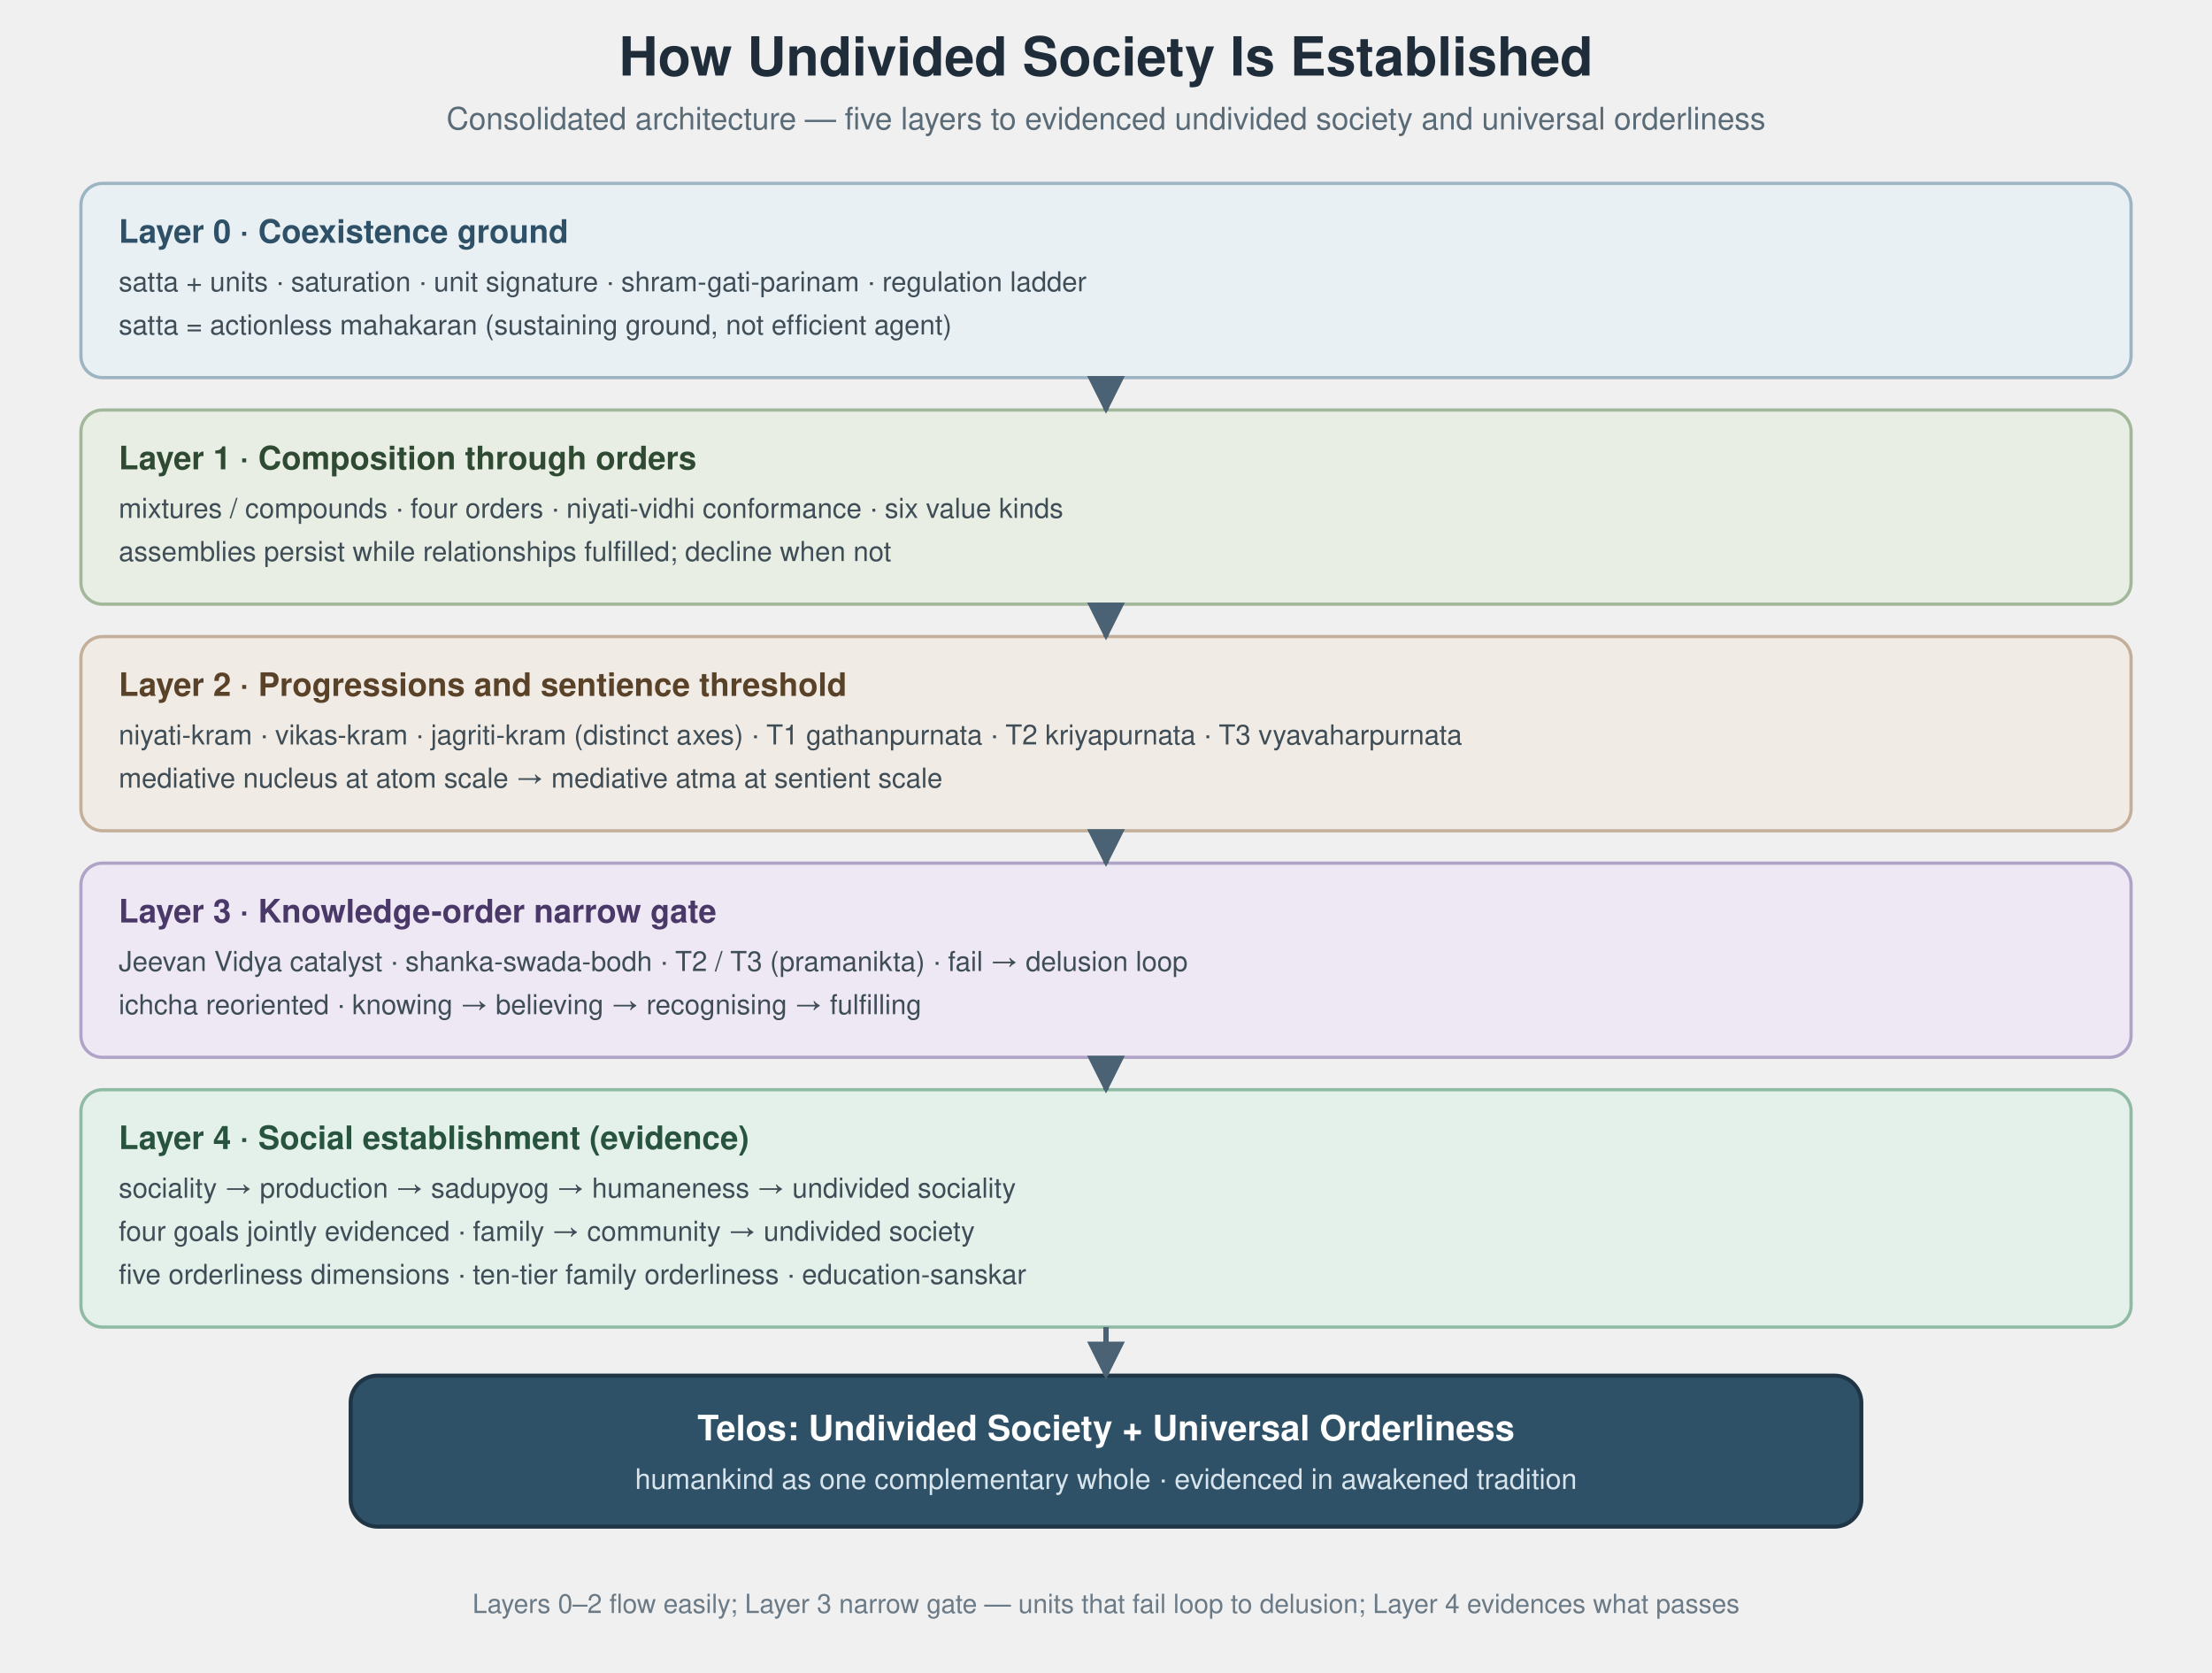
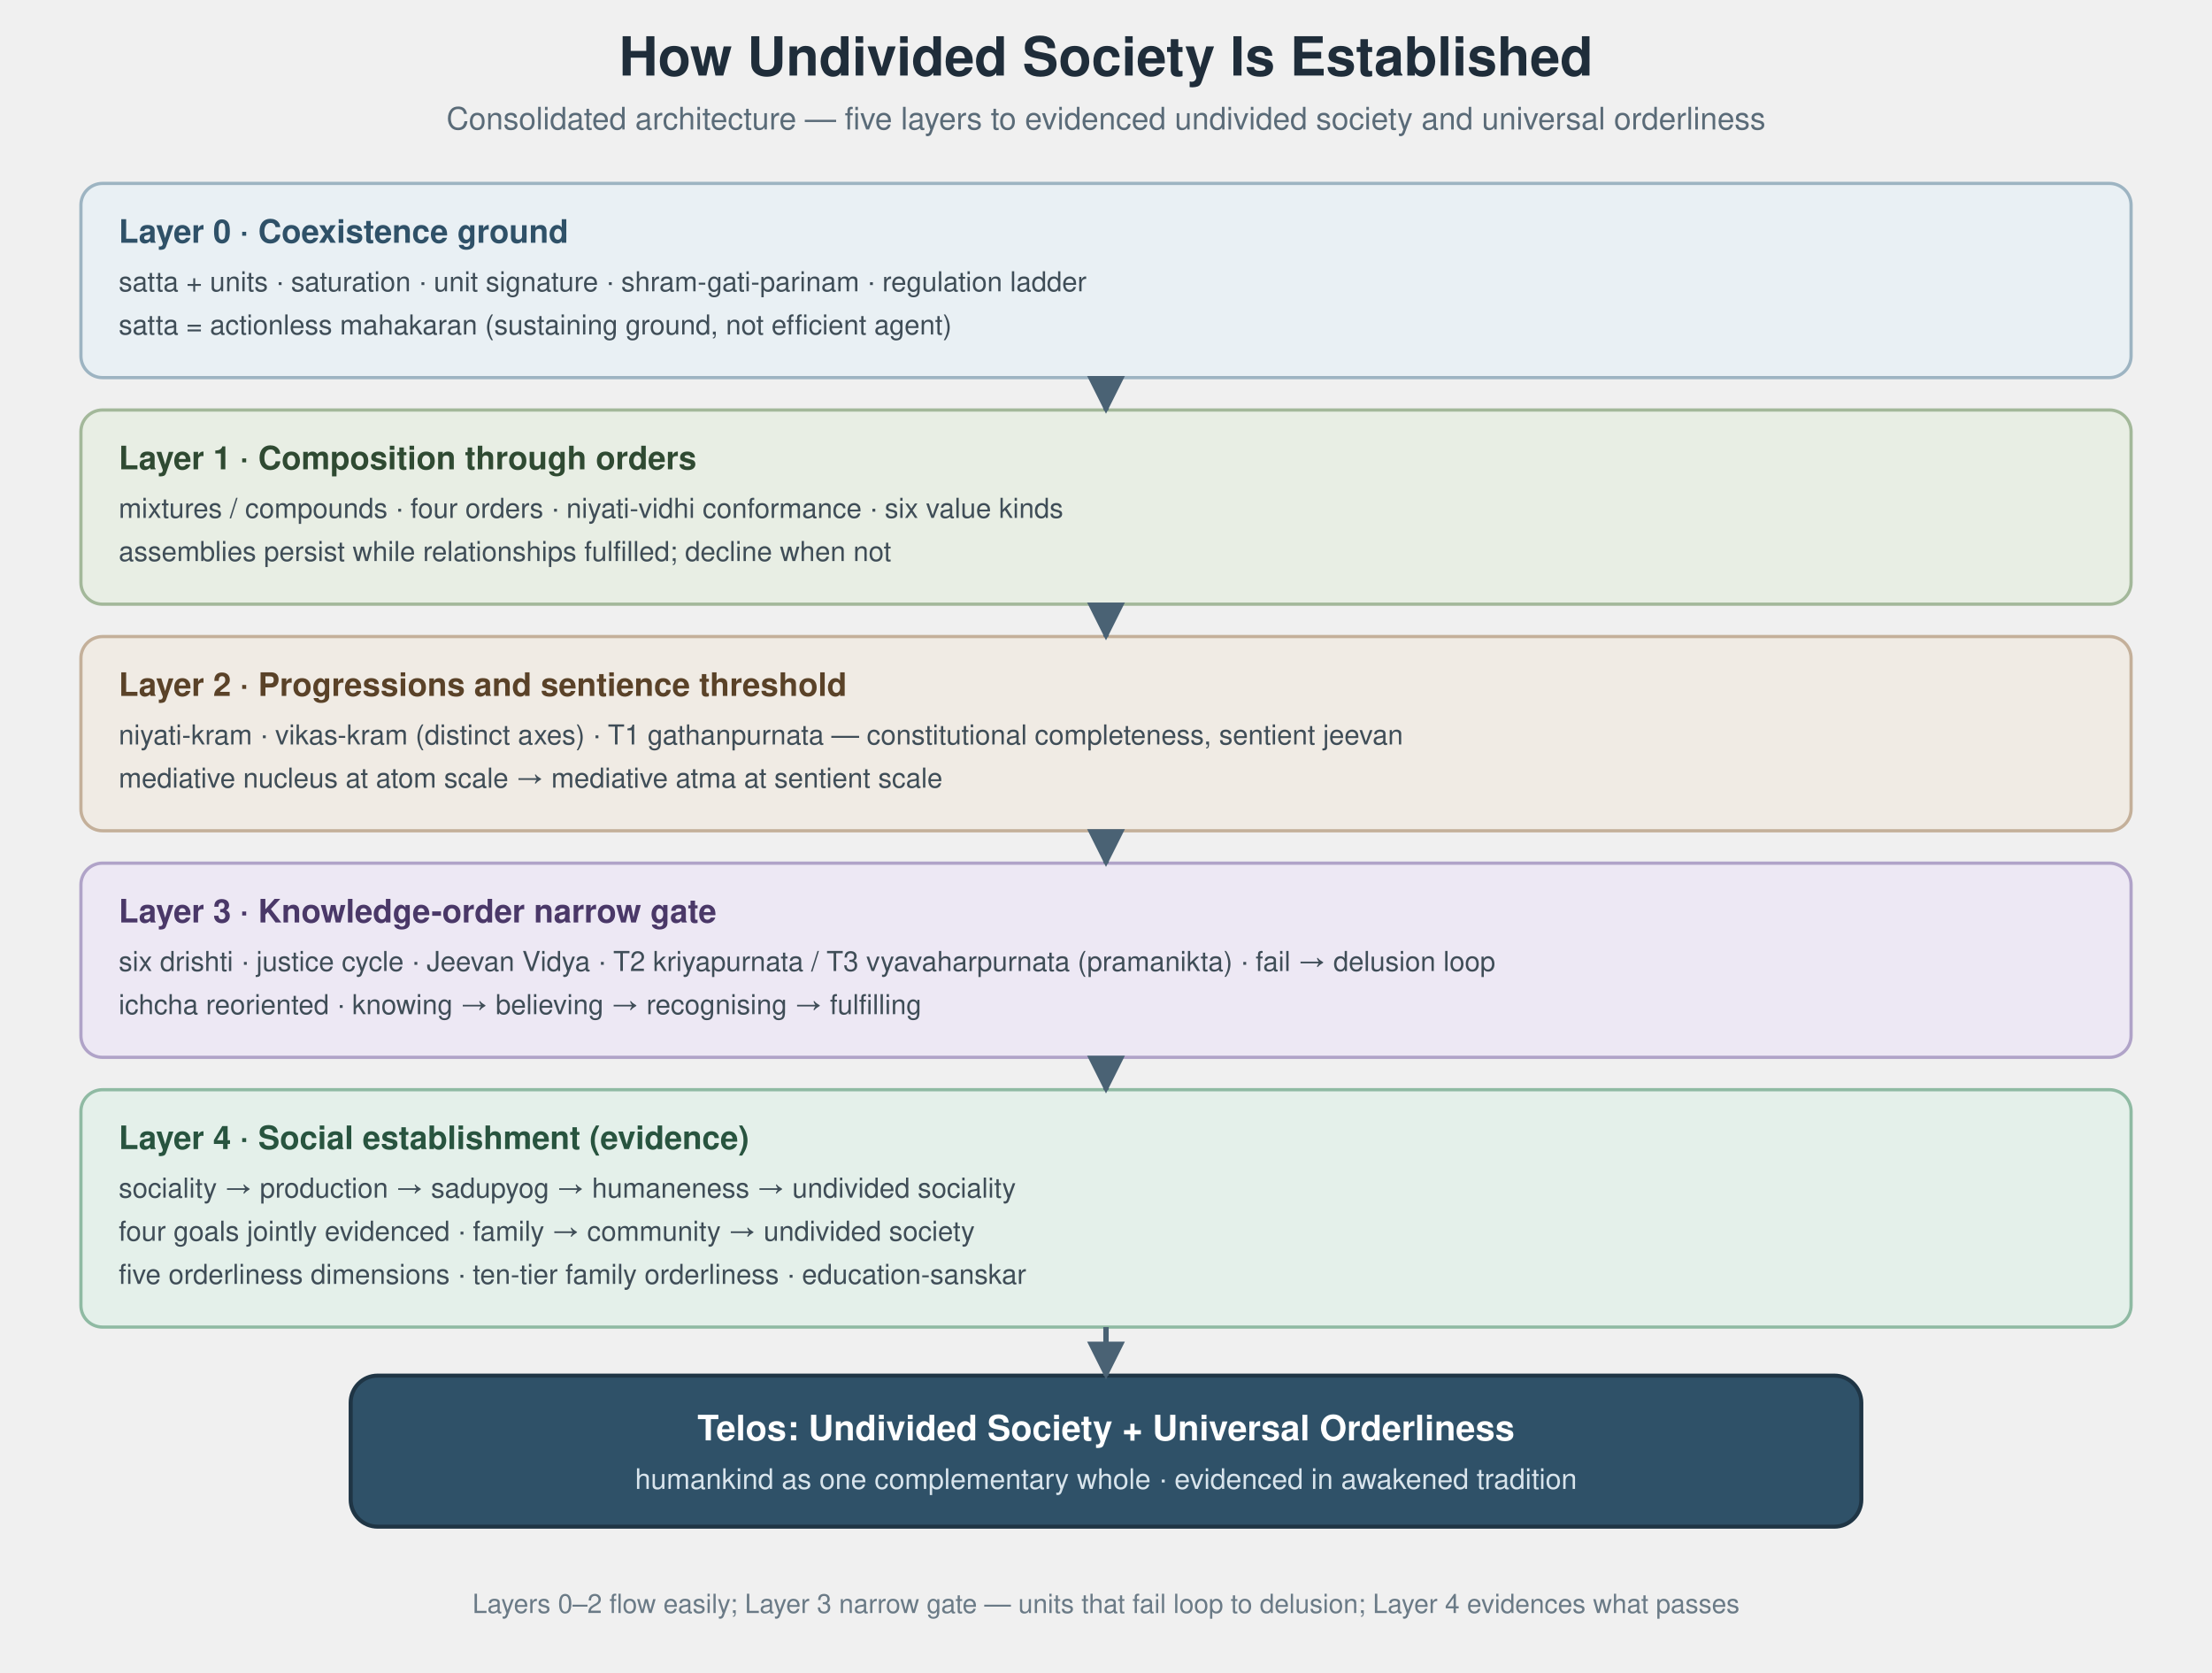
<svg xmlns="http://www.w3.org/2000/svg" width="820" height="620" viewBox="0 0 820 620" role="img" font-family="Helvetica, Arial, sans-serif">
  <defs>
    <marker id="arr" viewBox="0 0 10 10" refX="9" refY="5" markerWidth="7" markerHeight="7" orient="auto-start-reverse">
      <path d="M0,0 L10,5 L0,10 z" fill="#4A6274" />
    </marker>
  </defs>
  <text x="410" y="28" text-anchor="middle" font-size="20" font-weight="700" fill="#1F2D3A">How Undivided Society Is Established</text>
  <text x="410" y="48" text-anchor="middle" font-size="11.5" fill="#5A6B78">Consolidated architecture — five layers to evidenced undivided society and universal orderliness</text>
  <rect x="30" y="68" width="760" height="72" rx="8" fill="#E9F0F4" stroke="#9DB4C2" stroke-width="1.2" />
  <text x="44" y="90" font-size="12" font-weight="700" fill="#2F5168">Layer 0 · Coexistence ground</text>
  <text x="44" y="108" font-size="10.2" fill="#3F4D57">satta + units · saturation · unit signature · shram-gati-parinam · regulation ladder</text>
  <text x="44" y="124" font-size="10.2" fill="#3F4D57">satta = actionless mahakaran (sustaining ground, not efficient agent)</text>
  <rect x="30" y="152" width="760" height="72" rx="8" fill="#E8EEE4" stroke="#A3B89A" stroke-width="1.2" />
  <text x="44" y="174" font-size="12" font-weight="700" fill="#2F4A32">Layer 1 · Composition through orders</text>
  <text x="44" y="192" font-size="10.2" fill="#3F4D57">mixtures / compounds · four orders · niyati-vidhi conformance · six value kinds</text>
  <text x="44" y="208" font-size="10.2" fill="#3F4D57">assemblies persist while relationships fulfilled; decline when not</text>
  <rect x="30" y="236" width="760" height="72" rx="8" fill="#F0EBE4" stroke="#C4B09A" stroke-width="1.2" />
  <text x="44" y="258" font-size="12" font-weight="700" fill="#5A4228">Layer 2 · Progressions and sentience threshold</text>
-   <text x="44" y="276" font-size="10.2" fill="#3F4D57">niyati-kram · vikas-kram · jagriti-kram (distinct axes) · T1 gathanpurnata · T2 kriyapurnata · T3 vyavaharpurnata</text>
+   <text x="44" y="276" font-size="10.2" fill="#3F4D57">niyati-kram · vikas-kram (distinct axes) · T1 gathanpurnata — constitutional completeness, sentient jeevan</text>
  <text x="44" y="292" font-size="10.2" fill="#3F4D57">mediative nucleus at atom scale → mediative atma at sentient scale</text>
  <rect x="30" y="320" width="760" height="72" rx="8" fill="#EDE8F4" stroke="#B0A3C8" stroke-width="1.2" />
  <text x="44" y="342" font-size="12" font-weight="700" fill="#4A3868">Layer 3 · Knowledge-order narrow gate</text>
-   <text x="44" y="360" font-size="10.2" fill="#3F4D57">Jeevan Vidya catalyst · shanka-swada-bodh · T2 / T3 (pramanikta) · fail → delusion loop</text>
+   <text x="44" y="360" font-size="10.2" fill="#3F4D57">six drishti · justice cycle · Jeevan Vidya · T2 kriyapurnata / T3 vyavaharpurnata (pramanikta) · fail → delusion loop</text>
  <text x="44" y="376" font-size="10.2" fill="#3F4D57">ichcha reoriented · knowing → believing → recognising → fulfilling</text>
  <rect x="30" y="404" width="760" height="88" rx="8" fill="#E4F0EA" stroke="#8FBAA3" stroke-width="1.2" />
  <text x="44" y="426" font-size="12" font-weight="700" fill="#28543F">Layer 4 · Social establishment (evidence)</text>
  <text x="44" y="444" font-size="10.2" fill="#3F4D57">sociality → production → sadupyog → humaneness → undivided sociality</text>
  <text x="44" y="460" font-size="10.2" fill="#3F4D57">four goals jointly evidenced · family → community → undivided society</text>
  <text x="44" y="476" font-size="10.2" fill="#3F4D57">five orderliness dimensions · ten-tier family orderliness · education-sanskar</text>
  <rect x="130" y="510" width="560" height="56" rx="10" fill="#2F5168" stroke="#1F3545" stroke-width="1.5" />
  <text x="410" y="534" text-anchor="middle" font-size="13" font-weight="700" fill="#FFFFFF">Telos: Undivided Society + Universal Orderliness</text>
  <text x="410" y="552" text-anchor="middle" font-size="10.5" fill="#D8E4EC">humankind as one complementary whole · evidenced in awakened tradition</text>
  <line x1="410" y1="140" x2="410" y2="152" stroke="#4A6274" stroke-width="2" marker-end="url(#arr)" />
  <line x1="410" y1="224" x2="410" y2="236" stroke="#4A6274" stroke-width="2" marker-end="url(#arr)" />
  <line x1="410" y1="308" x2="410" y2="320" stroke="#4A6274" stroke-width="2" marker-end="url(#arr)" />
  <line x1="410" y1="392" x2="410" y2="404" stroke="#4A6274" stroke-width="2" marker-end="url(#arr)" />
  <line x1="410" y1="492" x2="410" y2="510" stroke="#4A6274" stroke-width="2" marker-end="url(#arr)" />
  <text x="410" y="598" text-anchor="middle" font-size="9.8" fill="#6A7A86">Layers 0–2 flow easily; Layer 3 narrow gate — units that fail loop to delusion; Layer 4 evidences what passes</text>
</svg>
